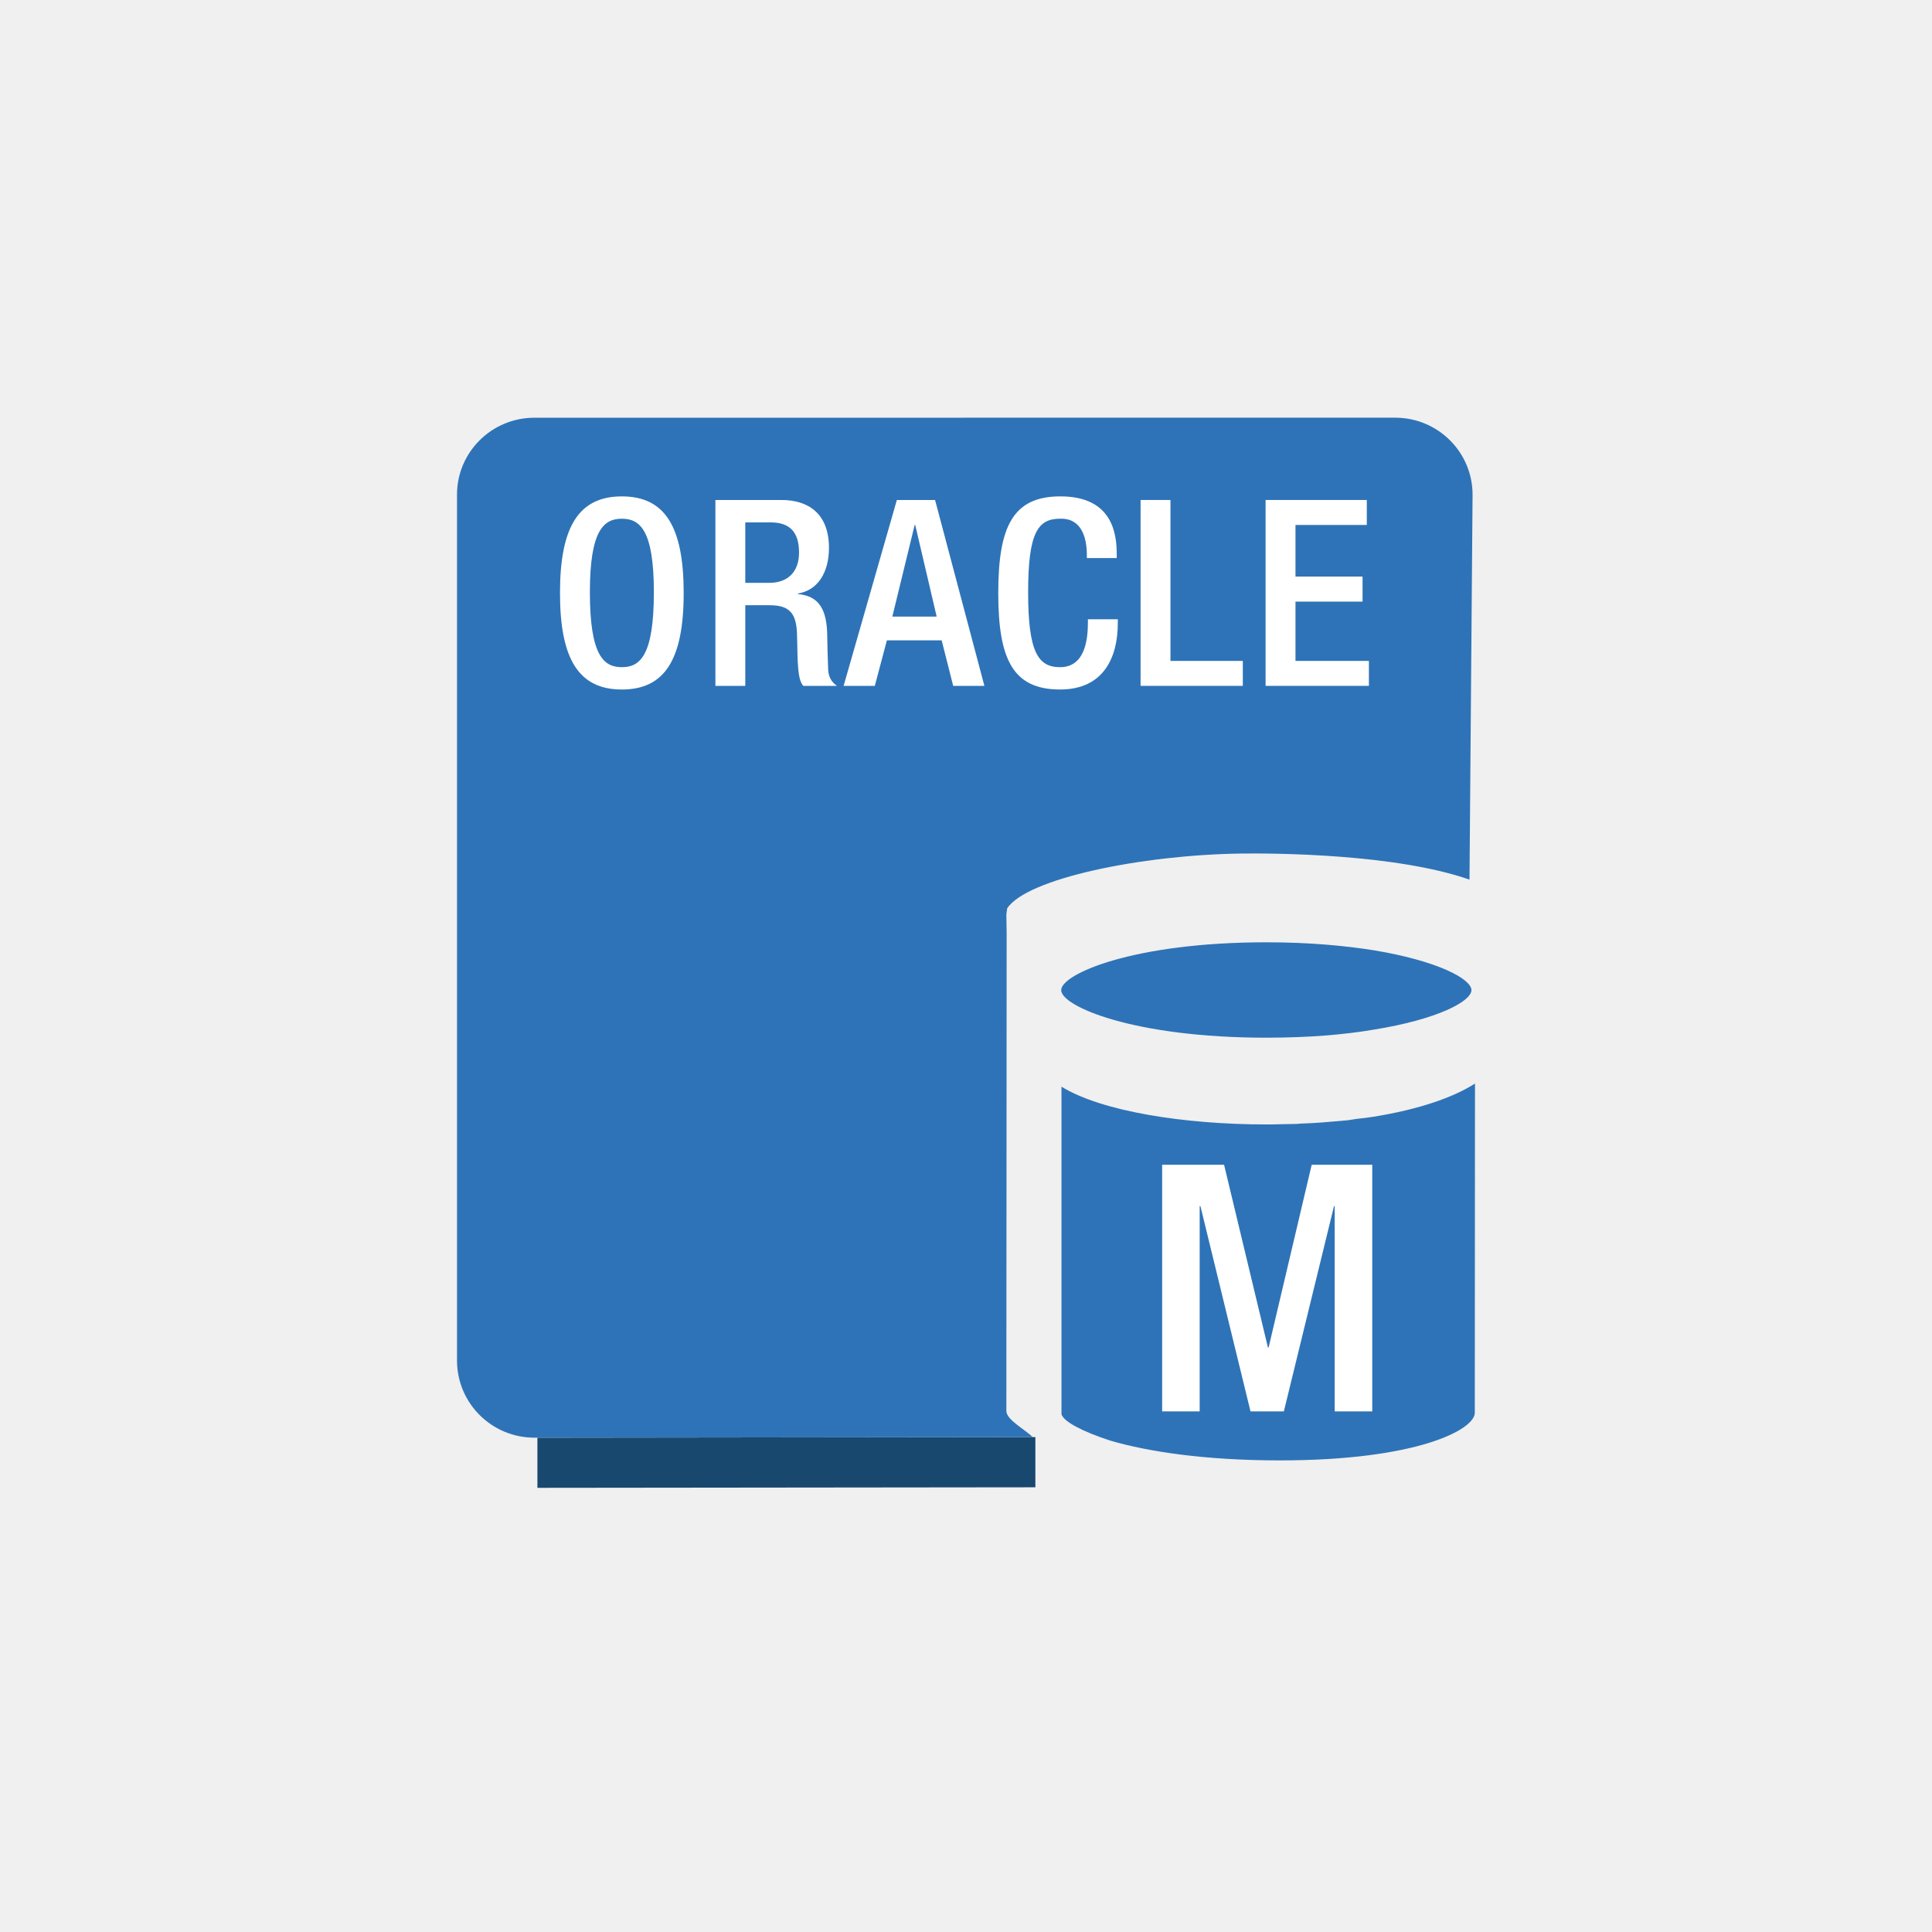
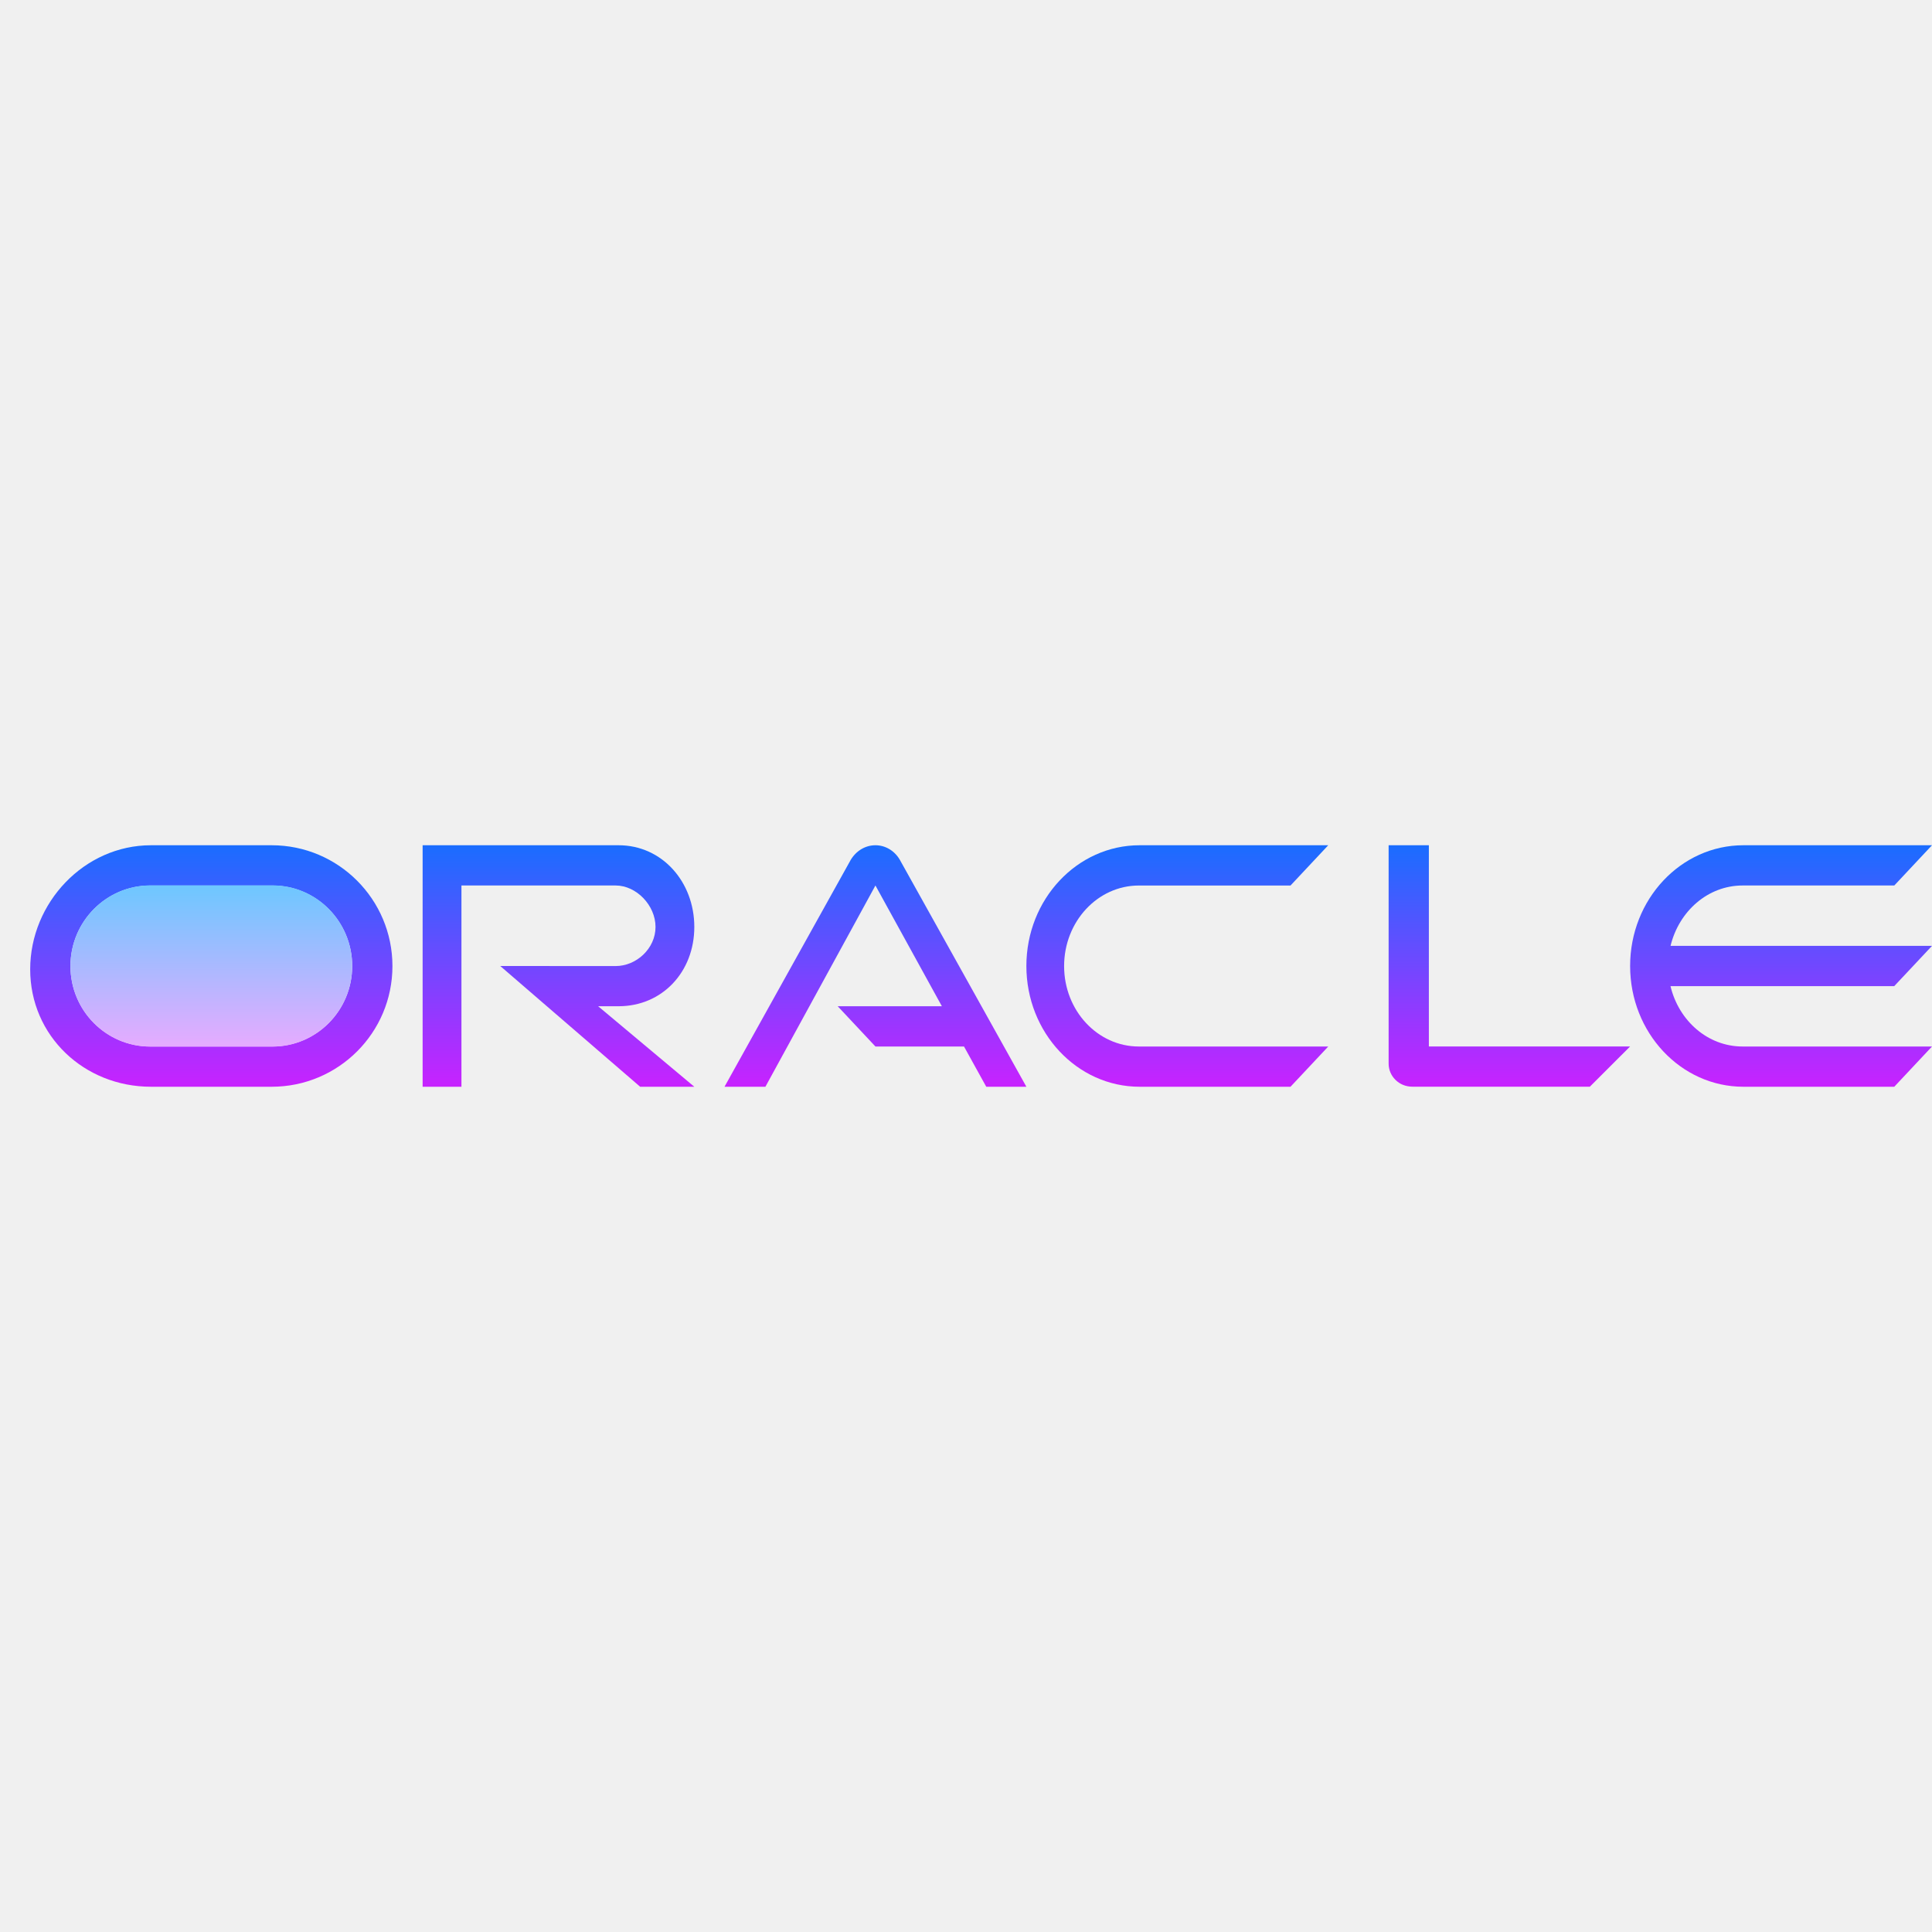
- <svg xmlns="http://www.w3.org/2000/svg" enable-background="new 0 0 100 100" height="100px" version="1.1" viewBox="0 0 100 100" width="100px" xml:space="preserve">
-   <g id="Layer_1">
-     <g>
-       <g>
-         <g>
-           <line fill="#19486F" x1="76.345" x2="76.345" y1="25.607" y2="28.207" />
-         </g>
-         <g>
-           <defs>
-             <path d="M76.024,47.803c-3.727-1.23-7.805-1.395-11.274-1.395c-5.062,0-11.462,1.164-12.706,2.885l-0.047-2.371       c0.459-2.09,6.432-3.861,11.697-3.861c1.783,0,9.791,0.811,12.352,2.137" id="SVGID_23_" />
-           </defs>
-           <clipPath id="SVGID_2_" />
-           <g clip-path="url(#SVGID_2_)" enable-background="new    ">
-             <path d="M52.248,46.51v2.596c-0.052,0.088-0.094,0.182-0.126,0.277v-2.596       C52.154,46.691,52.196,46.598,52.248,46.51" fill="#19486F" />
-             <path d="M52.122,46.787v2.596c-0.016,0.047-0.027,0.094-0.039,0.139v-2.596       C52.095,46.879,52.106,46.83,52.122,46.787" fill="#19486F" />
-           </g>
-         </g>
-         <g>
-           <path d="M65.545,48.773c2.188,0,4.046,0.172,5.581,0.416c3.293,0.547,5.035,1.484,5.035,2.061      c0,0.574-1.742,1.51-5.035,2.041c-1.535,0.262-3.393,0.42-5.581,0.42c-6.877,0-10.618-1.627-10.618-2.461      C54.927,50.412,58.668,48.773,65.545,48.773z" fill="#2E73B7" />
-         </g>
-         <g>
-           <defs>
-             <path d="M76.161,51.25v2.791c0,0.576-1.742,1.51-5.035,2.043c-1.535,0.264-3.393,0.42-5.581,0.42       c-6.877,0-10.618-1.625-10.618-2.463V51.25c0,0.834,3.741,2.461,10.618,2.461c2.188,0,4.046-0.158,5.581-0.42       C74.419,52.76,76.161,51.824,76.161,51.25z" id="SVGID_25_" />
-           </defs>
-           <clipPath id="SVGID_4_" />
-           <g clip-path="url(#SVGID_4_)" enable-background="new    ">
-             <path d="M76.161,51.25v2.791c0,0.014-0.003,0.029-0.003,0.043v-2.791C76.158,51.277,76.161,51.262,76.161,51.25       " fill="#19486F" />
-             <path d="M76.158,51.293v2.791c-0.003,0.021-0.009,0.043-0.015,0.061v-2.793       C76.149,51.332,76.155,51.312,76.158,51.293" fill="#19486F" />
-             <path d="M76.144,51.352v2.793c-0.01,0.029-0.024,0.055-0.039,0.086v-2.795       C76.119,51.406,76.134,51.381,76.144,51.352" fill="#19486F" />
-             <path d="M76.104,51.436v2.795c-0.317,0.576-2.023,1.377-4.979,1.854c-1.535,0.264-3.393,0.42-5.581,0.42       c-6.877,0-10.618-1.625-10.618-2.463V51.25c0,0.834,3.741,2.461,10.618,2.461c2.188,0,4.046-0.158,5.581-0.42       C74.081,52.814,75.787,52.014,76.104,51.436" fill="#19486F" />
-           </g>
-         </g>
-         <g>
-           <defs>
-             <path d="M57.3,73.406l-0.01,3.871c-1.662-0.553-2.154-0.928-2.363-1.254l0.014-4.531       C55.046,72.037,55.978,72.762,57.3,73.406z" id="SVGID_27_" />
-           </defs>
-           <clipPath id="SVGID_6_" />
-         </g>
-         <g>
-           <defs>
-             <path d="M76.335,73.127v2.793c0,0.865-2.962,2.461-10.094,2.461c-3.902,0-6.846-0.457-8.973-1.113v-2.791       c2.127,0.652,5.07,1.113,8.973,1.113C73.373,75.59,76.335,73.992,76.335,73.127z" id="SVGID_29_" />
-           </defs>
-           <clipPath id="SVGID_8_" />
-           <g clip-path="url(#SVGID_8_)" enable-background="new    ">
-             <path d="M76.335,73.127v2.793c0,0.021-0.004,0.043-0.007,0.064v-2.795C76.331,73.17,76.335,73.15,76.335,73.127       " fill="#19486F" />
-             <path d="M76.328,73.189v2.795c-0.002,0.021-0.008,0.049-0.017,0.072v-2.793       C76.32,73.238,76.326,73.217,76.328,73.189" fill="#19486F" />
-             <path d="M76.312,73.264v2.793c-0.012,0.041-0.03,0.078-0.053,0.119v-2.793       C76.281,73.342,76.3,73.303,76.312,73.264" fill="#19486F" />
-             <path d="M76.259,73.359v2.791c-0.504,0.891-3.539,2.209-10.018,2.209c-3.902,0-7.057-0.506-8.973-1.066v-2.795       c1.916,0.561,5.07,1.07,8.973,1.07C72.72,75.568,75.755,74.248,76.259,73.359" fill="#19486F" />
-           </g>
-         </g>
-         <g>
-           <defs>
-             <path d="M27.816,74.414v2.596c-2.213,0-4.009-1.781-4.009-3.992v-2.596       C23.808,72.629,25.604,74.414,27.816,74.414z" id="SVGID_31_" />
-           </defs>
-           <clipPath id="SVGID_10_" />
-           <g clip-path="url(#SVGID_10_)" enable-background="new    ">
-             <path d="M27.816,74.414v2.596c-2.213,0-4.009-1.781-4.009-3.992v-2.596       C23.808,72.629,25.604,74.414,27.816,74.414" fill="#19486F" />
-           </g>
-         </g>
-         <g>
-           <polygon fill="#19486F" points="53.591,74.383 53.591,76.982 27.816,77.01 27.816,74.414     " />
-         </g>
-         <g>
-           <path d="M76.061,45.529c-3.794-1.326-10.026-1.373-11.81-1.35c-5.2,0.07-11.128,1.303-12.121,2.842l-0.041,0.311      l0.015,0.945l-0.015,24.754c0,0.457,0.961,0.953,1.363,1.352l-25.789,0.031c-2.213,0-4.008-1.785-4.008-3.992V25.598      c0-2.195,1.795-3.977,4.008-3.977l44.547-0.002c2.215,0,4.01,1.781,4.01,3.988" fill="#2E73B7" />
-         </g>
-         <g>
-           <path d="M76.345,56.084l-0.01,17.043c0,0.865-2.962,2.463-10.094,2.463c-3.902,0-6.846-0.461-8.761-1.021      c-1.423-0.459-2.425-0.979-2.538-1.369V56.246c2.075,1.279,6.352,1.955,10.603,1.955h0.274c0.447-0.016,0.869-0.016,1.305-0.027      l0.173-0.016c0.38-0.014,0.726-0.029,1.093-0.057c0.185-0.014,0.358-0.029,0.533-0.045c0.291-0.025,0.565-0.043,0.838-0.072      c0.163-0.027,0.307-0.043,0.451-0.07c0.307-0.029,0.596-0.07,0.898-0.115C73.433,57.424,75.229,56.803,76.345,56.084z" fill="#2E73B7" />
-         </g>
-       </g>
-       <polygon fill="#FFFFFF" points="65.663,69.746 65.628,69.746 63.358,60.287 60.153,60.287 60.153,73.053 62.095,73.053     62.095,62.43 62.134,62.43 64.726,73.053 66.452,73.053 69.048,62.43 69.083,62.43 69.083,73.053 71.028,73.053 71.028,60.287     67.893,60.287   " />
-       <path d="M32.188,25.693c-2.225,0-3.203,1.561-3.203,5c0,3.436,0.979,4.996,3.203,4.996s3.199-1.561,3.199-4.996    C35.388,27.254,34.413,25.693,32.188,25.693z M32.188,34.533c-0.922,0-1.656-0.566-1.656-3.881c0-3.236,0.734-3.803,1.656-3.803    s1.656,0.566,1.656,3.803C33.845,33.967,33.11,34.533,32.188,34.533z" fill="#FFFFFF" />
-       <path d="M42.866,34.666c-0.027-0.578-0.041-1.334-0.053-1.951c-0.057-1.352-0.561-1.877-1.521-1.969v-0.025    c1.06-0.166,1.615-1.121,1.615-2.363c0-1.803-1.102-2.479-2.457-2.479h-3.421V35.5h1.547v-4.174h1.265    c1.058,0,1.382,0.455,1.412,1.508c0.025,0.701,0.012,1.24,0.066,1.818c0.039,0.377,0.105,0.676,0.258,0.848h1.749    C43.124,35.367,42.894,35.139,42.866,34.666z M39.814,30.168h-1.238v-3.129h1.316c1.021,0,1.466,0.539,1.466,1.564    C41.358,29.574,40.804,30.168,39.814,30.168z" fill="#FFFFFF" />
-       <path d="M46.421,25.879L43.665,35.5h1.615l0.625-2.355h2.836l0.596,2.355h1.615l-2.553-9.621H46.421z     M46.187,31.916l1.156-4.744h0.029l1.11,4.744H46.187z" fill="#FFFFFF" />
-       <path d="M57.858,32.053h-1.548v0.16c0,0.891-0.149,2.32-1.442,2.32c-1.139,0-1.652-0.781-1.652-3.881    c0-3.102,0.514-3.803,1.652-3.803c1.115-0.039,1.387,0.986,1.387,1.877v0.158h1.547v-0.176c0-0.996-0.162-3.016-2.917-3.016    c-2.457,0-3.215,1.561-3.215,5c0,3.436,0.758,4.996,3.198,4.996c2.283,0,2.99-1.697,2.99-3.436V32.053z" fill="#FFFFFF" />
-       <polygon fill="#FFFFFF" points="64.328,34.209 60.583,34.209 60.583,25.879 59.036,25.879 59.036,35.5 64.328,35.5   " />
-       <polygon fill="#FFFFFF" points="70.854,34.209 67.054,34.209 67.054,31.139 70.526,31.139 70.526,29.844 67.054,29.844     67.054,27.172 70.745,27.172 70.745,25.879 65.507,25.879 65.507,35.5 70.854,35.5   " />
-     </g>
-   </g>
+ <svg xmlns="http://www.w3.org/2000/svg" viewBox="0 0 64 64" width="64px" height="64px">
+   <linearGradient id="hB4lAKTjWfP_xas2qXWp_a" x1="29" x2="29" y1="28" y2="36" gradientUnits="userSpaceOnUse" spreadMethod="reflect">
+     <stop offset="0" stop-color="#1a6dff" />
+     <stop offset="1" stop-color="#c822ff" />
+   </linearGradient>
+   <path fill="url(#hB4lAKTjWfP_xas2qXWp_a)" d="M27.75,33.333h3.451l-2.201-4L25.355,36H24l4.18-7.513C28.361,28.184,28.664,28,29,28 c0.325,0,0.628,0.177,0.804,0.475L34,36h-1.329l-0.737-1.333H29L27.75,33.333z" />
+   <linearGradient id="hB4lAKTjWfP_xas2qXWp_b" x1="50" x2="50" y1="28" y2="35.999" gradientUnits="userSpaceOnUse" spreadMethod="reflect">
+     <stop offset="0" stop-color="#1a6dff" />
+     <stop offset="1" stop-color="#c822ff" />
+   </linearGradient>
+   <path fill="url(#hB4lAKTjWfP_xas2qXWp_b)" d="M47.333,34.667V28H46v7.233c0,0.197,0.076,0.389,0.224,0.536 c0.147,0.147,0.345,0.229,0.561,0.229h5.881L54,34.665h-6.667V34.667z" />
+   <linearGradient id="hB4lAKTjWfP_xas2qXWp_c" x1="18.5" x2="18.5" y1="28" y2="36" gradientUnits="userSpaceOnUse" spreadMethod="reflect">
+     <stop offset="0" stop-color="#1a6dff" />
+     <stop offset="1" stop-color="#c822ff" />
+   </linearGradient>
+   <path fill="url(#hB4lAKTjWfP_xas2qXWp_c)" d="M20.492,33.333c1.44,0,2.508-1.132,2.508-2.627C23,29.212,21.932,28,20.492,28H14v8h1.286 v-6.667h5.107c0.689,0,1.322,0.659,1.322,1.373c0,0.715-0.633,1.296-1.322,1.296L16.571,32l4.635,4H23l-3.186-2.667H20.492z" />
+   <linearGradient id="hB4lAKTjWfP_xas2qXWp_d" x1="7" x2="7" y1="28" y2="36" gradientUnits="userSpaceOnUse" spreadMethod="reflect">
+     <stop offset="0" stop-color="#1a6dff" />
+     <stop offset="1" stop-color="#c822ff" />
+   </linearGradient>
+   <path fill="url(#hB4lAKTjWfP_xas2qXWp_d)" d="M9,28H5.001C2.792,28,1,29.903,1,32.111S2.792,36,5.001,36H9c2.209,0,4-1.788,4-3.997 C13,29.793,11.209,28,9,28z M9.025,34.667H4.975c-1.459,0-2.641-1.191-2.641-2.664c0-1.473,1.183-2.669,2.641-2.669h4.052 c1.459,0,2.64,1.197,2.64,2.669C11.667,33.475,10.485,34.667,9.025,34.667z" />
+   <linearGradient id="hB4lAKTjWfP_xas2qXWp_e" x1="7" x2="7" y1="29.33" y2="34.67" gradientUnits="userSpaceOnUse" spreadMethod="reflect">
+     <stop offset="0" stop-color="#6dc7ff" />
+     <stop offset="1" stop-color="#e6abff" />
+   </linearGradient>
+   <path fill="url(#hB4lAKTjWfP_xas2qXWp_e)" d="M11.667,32c0,1.47-1.177,2.67-2.646,2.67H4.979c-1.458,0-2.646-1.19-2.646-2.67 c0-1.47,1.187-2.67,2.646-2.67h4.052C10.49,29.33,11.667,30.53,11.667,32z" />
+   <linearGradient id="hB4lAKTjWfP_xas2qXWp_f" x1="39" x2="39" y1="28" y2="36" gradientUnits="userSpaceOnUse" spreadMethod="reflect">
+     <stop offset="0" stop-color="#1a6dff" />
+     <stop offset="1" stop-color="#c822ff" />
+   </linearGradient>
+   <path fill="url(#hB4lAKTjWfP_xas2qXWp_f)" d="M44,34.667h-6.274c-1.368,0-2.476-1.191-2.476-2.664c0-1.473,1.109-2.669,2.476-2.669h5.024 L44,28h-6.249C35.68,28,34,29.791,34,32s1.68,4,3.751,4h4.999L44,34.667z" />
+   <linearGradient id="hB4lAKTjWfP_xas2qXWp_g" x1="59" x2="59" y1="28" y2="36" gradientUnits="userSpaceOnUse" spreadMethod="reflect">
+     <stop offset="0" stop-color="#1a6dff" />
+     <stop offset="1" stop-color="#c822ff" />
+   </linearGradient>
+   <path fill="url(#hB4lAKTjWfP_xas2qXWp_g)" d="M64,31.333c0,0-6.369,0-8.661,0c0.278-1.148,1.236-2,2.388-2h5.024L64,28h-6.249 C55.68,28,54,29.791,54,32s1.68,4,3.751,4h4.999L64,34.667h-6.274c-1.154,0-2.114-0.851-2.389-2h7.412L64,31.333z" />
</svg>
